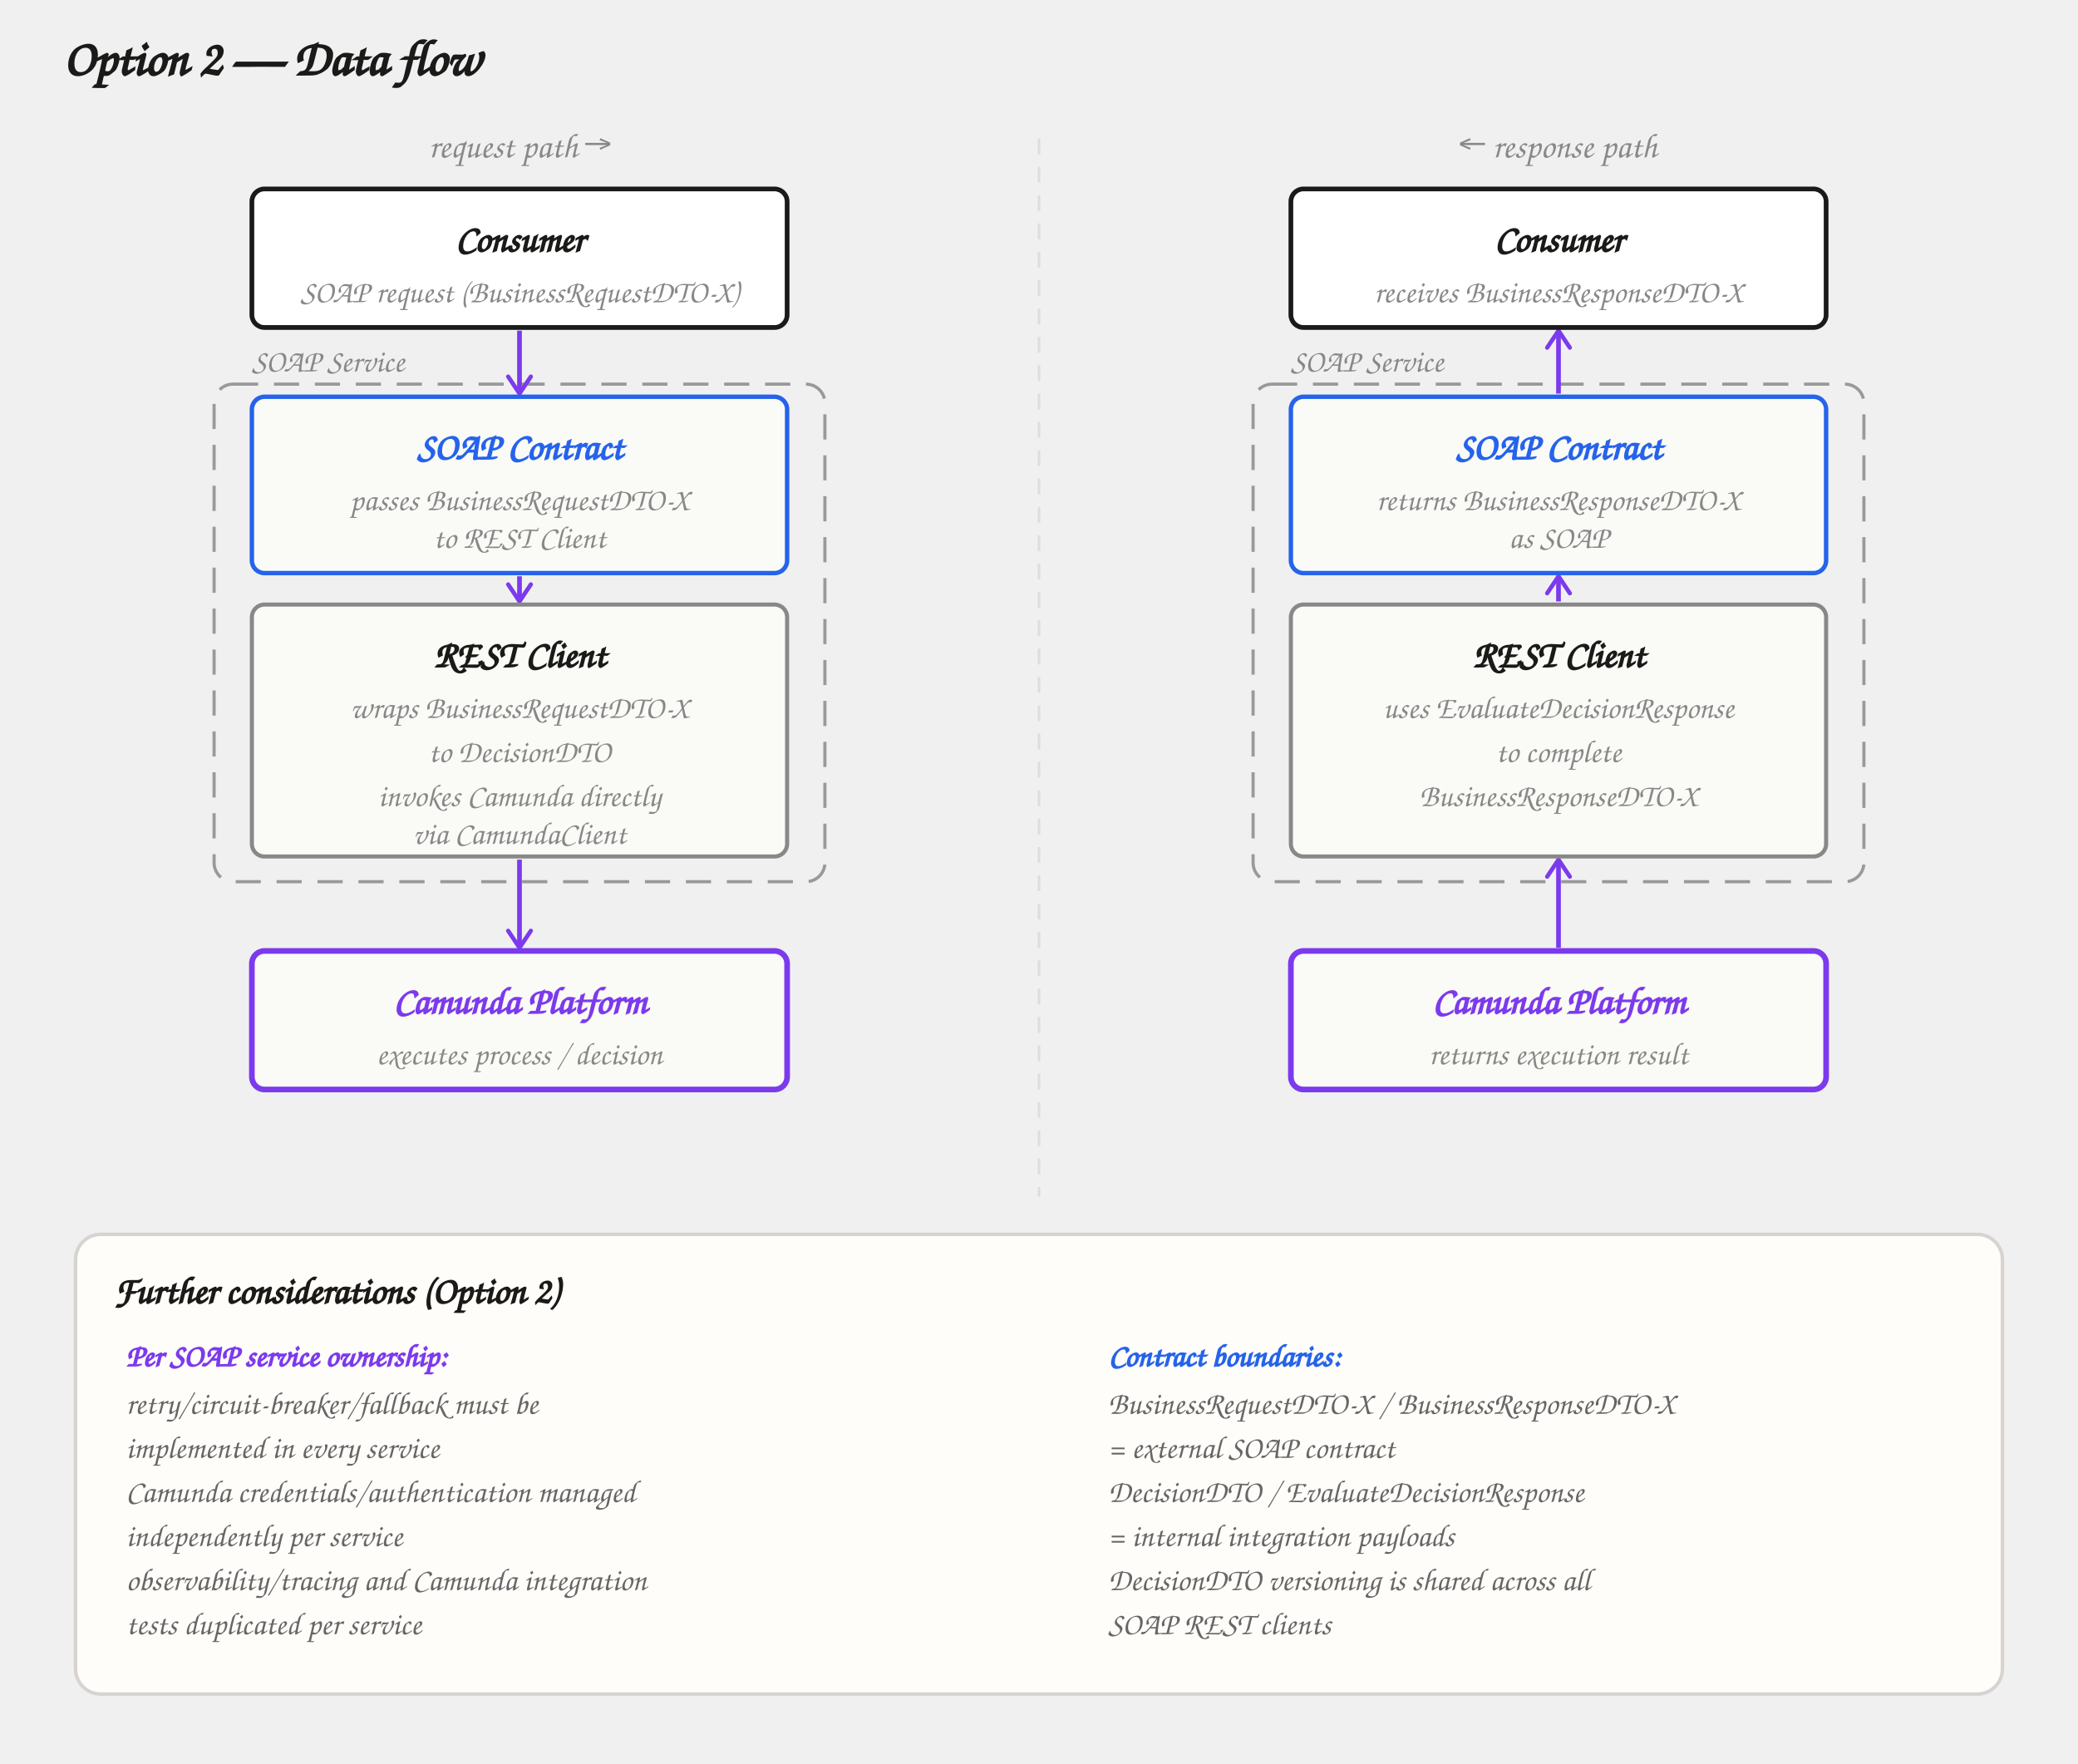
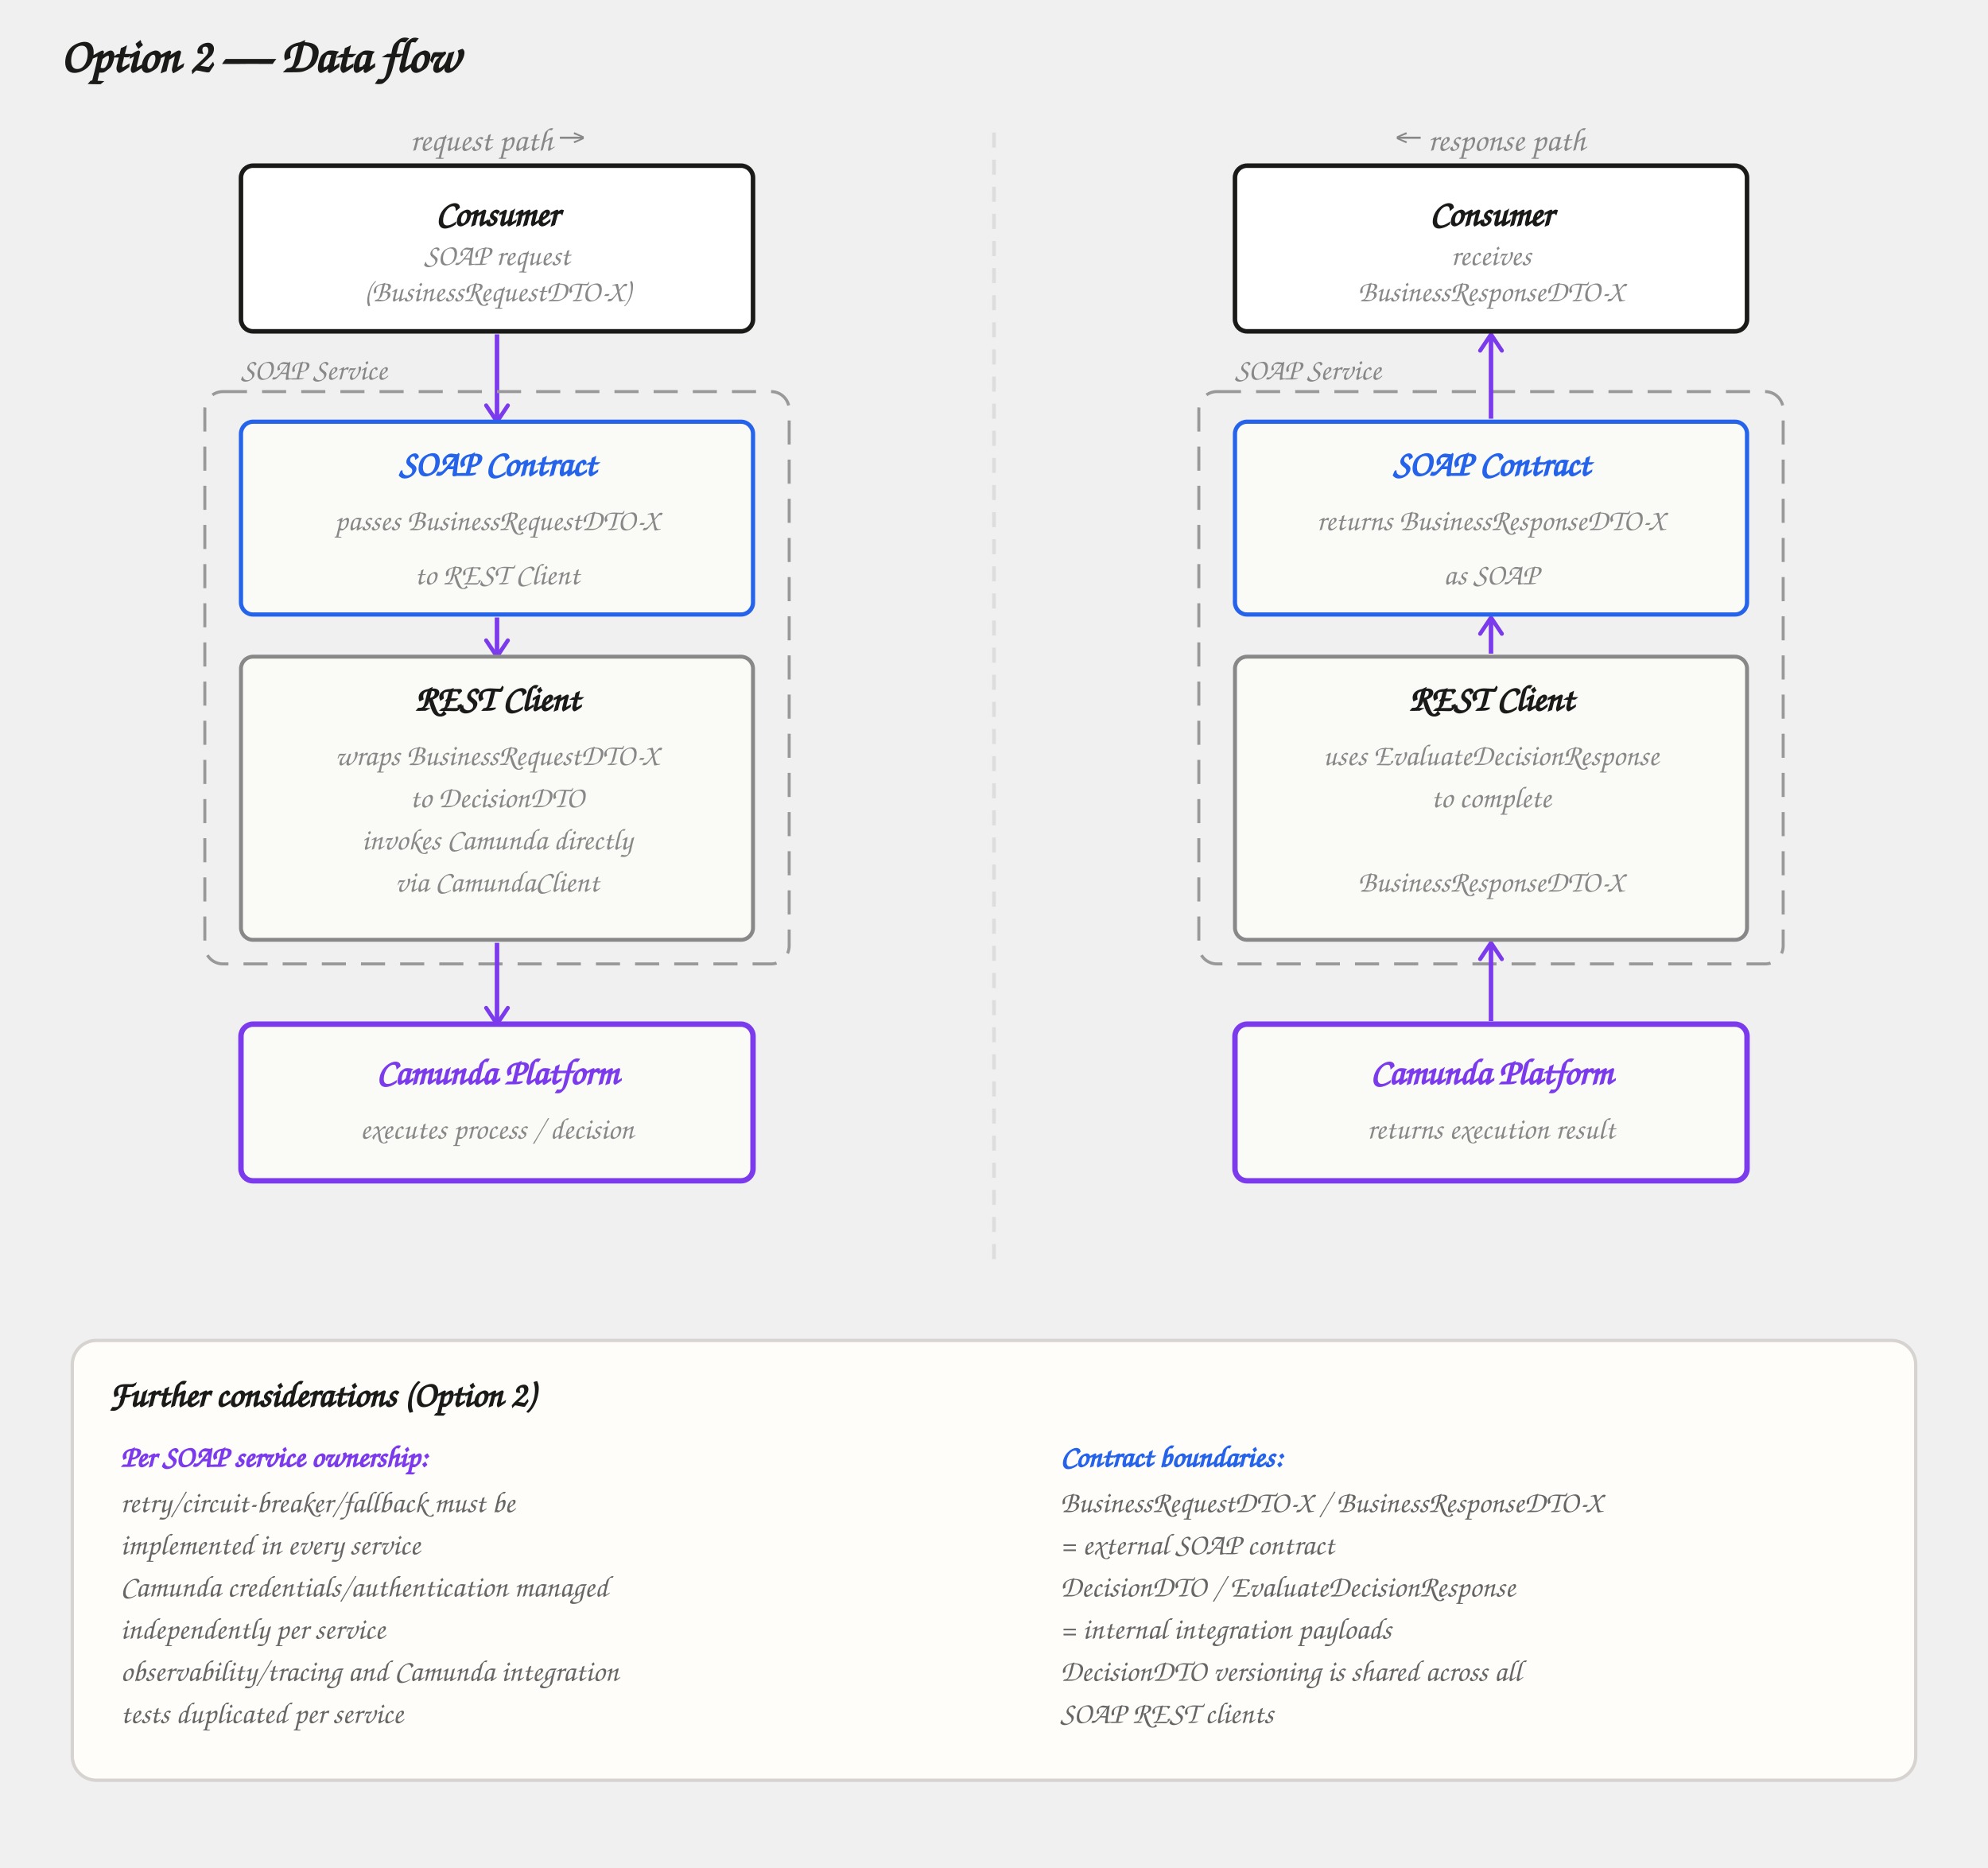
- <svg xmlns="http://www.w3.org/2000/svg" viewBox="0 0 660 560" width="660" height="560" style="background:#fafaf7;font-family:'Segoe Print','Comic Sans MS','Chalkboard SE',cursive">
+ <svg xmlns="http://www.w3.org/2000/svg" viewBox="0 0 660 620" width="660" height="620" style="background:#fafaf7;font-family:'Segoe Print','Comic Sans MS','Chalkboard SE',cursive">
  <defs>
    <marker id="arr" viewBox="0 0 10 10" refX="8" refY="5" markerWidth="6" markerHeight="6" orient="auto-start-reverse">
      <path d="M2 1L8 5L2 9" fill="none" stroke="#7C3AED" stroke-width="1.5" stroke-linecap="round" stroke-linejoin="round" />
    </marker>
    <marker id="arr-b" viewBox="0 0 10 10" refX="8" refY="5" markerWidth="6" markerHeight="6" orient="auto-start-reverse">
      <path d="M2 1L8 5L2 9" fill="none" stroke="#7C3AED" stroke-width="1.5" stroke-linecap="round" stroke-linejoin="round" />
    </marker>
  </defs>
  <text x="20" y="24" font-size="16" font-weight="bold" fill="#1a1a18">Option 2 — Data flow</text>
  <text x="165" y="50" font-size="11" fill="#888" text-anchor="middle">request path →</text>
  <text x="495" y="50" font-size="11" fill="#888" text-anchor="middle">← response path</text>
-   <rect x="68" y="122" width="194" height="158" rx="6" fill="none" stroke="#999" stroke-width="1" stroke-dasharray="8 5" />
-   <text x="80" y="118" font-size="10" fill="#888">SOAP Service</text>
-   <rect x="398" y="122" width="194" height="158" rx="6" fill="none" stroke="#999" stroke-width="1" stroke-dasharray="8 5" />
-   <text x="410" y="118" font-size="10" fill="#888">SOAP Service</text>
-   <rect x="80" y="60" width="170" height="44" rx="4" fill="#ffffff" stroke="#1a1a18" stroke-width="1.5" />
-   <text x="165" y="80" font-size="12" font-weight="bold" fill="#1a1a18" text-anchor="middle">Consumer</text>
-   <text x="165" y="96" font-size="10" fill="#888" text-anchor="middle">SOAP request (BusinessRequestDTO-X)</text>
-   <line x1="165" y1="105" x2="165" y2="125" stroke="#7C3AED" stroke-width="1.5" marker-end="url(#arr)" />
-   <rect x="80" y="126" width="170" height="56" rx="4" fill="#fafaf7" stroke="#2563EB" stroke-width="1.4" />
-   <text x="165" y="146" font-size="12" font-weight="bold" fill="#2563EB" text-anchor="middle">SOAP Contract</text>
-   <text x="165" y="162" font-size="10" fill="#888" text-anchor="middle">passes BusinessRequestDTO-X</text>
-   <text x="165" y="174" font-size="10" fill="#888" text-anchor="middle">to REST Client</text>
-   <line x1="165" y1="183" x2="165" y2="191" stroke="#7C3AED" stroke-width="1.5" marker-end="url(#arr)" />
-   <rect x="80" y="192" width="170" height="80" rx="4" fill="#fafaf7" stroke="#888" stroke-width="1.3" />
-   <text x="165" y="212" font-size="12" font-weight="bold" fill="#1a1a18" text-anchor="middle">REST Client</text>
-   <text x="165" y="228" font-size="10" fill="#888" text-anchor="middle">wraps BusinessRequestDTO-X</text>
-   <text x="165" y="242" font-size="10" fill="#888" text-anchor="middle">to DecisionDTO</text>
-   <text x="165" y="256" font-size="10" fill="#888" text-anchor="middle">invokes Camunda directly</text>
-   <text x="165" y="268" font-size="10" fill="#888" text-anchor="middle">via CamundaClient</text>
-   <line x1="165" y1="273" x2="165" y2="301" stroke="#7C3AED" stroke-width="1.5" marker-end="url(#arr)" />
-   <rect x="80" y="302" width="170" height="44" rx="4" fill="#fafaf7" stroke="#7C3AED" stroke-width="1.8" />
-   <text x="165" y="322" font-size="12" font-weight="bold" fill="#7C3AED" text-anchor="middle">Camunda Platform</text>
-   <text x="165" y="338" font-size="10" fill="#888" text-anchor="middle">executes process / decision</text>
-   <line x1="330" y1="44" x2="330" y2="380" stroke="#ddd" stroke-width="0.8" stroke-dasharray="5 4" />
-   <rect x="410" y="302" width="170" height="44" rx="4" fill="#fafaf7" stroke="#7C3AED" stroke-width="1.8" />
-   <text x="495" y="322" font-size="12" font-weight="bold" fill="#7C3AED" text-anchor="middle">Camunda Platform</text>
-   <text x="495" y="338" font-size="10" fill="#888" text-anchor="middle">returns execution result</text>
-   <line x1="495" y1="301" x2="495" y2="273" stroke="#7C3AED" stroke-width="1.5" marker-end="url(#arr-b)" />
-   <rect x="410" y="192" width="170" height="80" rx="4" fill="#fafaf7" stroke="#888" stroke-width="1.3" />
-   <text x="495" y="212" font-size="12" font-weight="bold" fill="#1a1a18" text-anchor="middle">REST Client</text>
-   <text x="495" y="228" font-size="10" fill="#888" text-anchor="middle">uses EvaluateDecisionResponse</text>
-   <text x="495" y="242" font-size="10" fill="#888" text-anchor="middle">to complete</text>
-   <text x="495" y="256" font-size="10" fill="#888" text-anchor="middle">BusinessResponseDTO-X</text>
-   <line x1="495" y1="191" x2="495" y2="183" stroke="#7C3AED" stroke-width="1.5" marker-end="url(#arr-b)" />
-   <rect x="410" y="126" width="170" height="56" rx="4" fill="#fafaf7" stroke="#2563EB" stroke-width="1.4" />
-   <text x="495" y="146" font-size="12" font-weight="bold" fill="#2563EB" text-anchor="middle">SOAP Contract</text>
-   <text x="495" y="162" font-size="10" fill="#888" text-anchor="middle">returns BusinessResponseDTO-X</text>
-   <text x="495" y="174" font-size="10" fill="#888" text-anchor="middle">as SOAP</text>
-   <line x1="495" y1="125" x2="495" y2="105" stroke="#7C3AED" stroke-width="1.5" marker-end="url(#arr-b)" />
-   <rect x="410" y="60" width="170" height="44" rx="4" fill="#ffffff" stroke="#1a1a18" stroke-width="1.5" />
-   <text x="495" y="80" font-size="12" font-weight="bold" fill="#1a1a18" text-anchor="middle">Consumer</text>
-   <text x="495" y="96" font-size="10" fill="#888" text-anchor="middle">receives BusinessResponseDTO-X</text>
-   <rect x="24" y="392" width="612" height="146" rx="8" fill="#fffdfa" stroke="#d6d3d1" stroke-width="1.1" />
-   <text x="36" y="414" font-size="12" font-weight="bold" fill="#1a1a18">Further considerations (Option 2)</text>
-   <text x="40" y="434" font-size="10" font-weight="bold" fill="#7C3AED">Per SOAP service ownership:</text>
-   <text x="40" y="449" font-size="10" fill="#666">retry/circuit-breaker/fallback must be</text>
-   <text x="40" y="463" font-size="10" fill="#666">implemented in every service</text>
-   <text x="40" y="477" font-size="10" fill="#666">Camunda credentials/authentication managed</text>
-   <text x="40" y="491" font-size="10" fill="#666">independently per service</text>
-   <text x="40" y="505" font-size="10" fill="#666">observability/tracing and Camunda integration</text>
-   <text x="40" y="519" font-size="10" fill="#666">tests duplicated per service</text>
-   <text x="352" y="434" font-size="10" font-weight="bold" fill="#2563EB">Contract boundaries:</text>
-   <text x="352" y="449" font-size="10" fill="#666">BusinessRequestDTO-X / BusinessResponseDTO-X</text>
-   <text x="352" y="463" font-size="10" fill="#666">= external SOAP contract</text>
-   <text x="352" y="477" font-size="10" fill="#666">DecisionDTO / EvaluateDecisionResponse</text>
-   <text x="352" y="491" font-size="10" fill="#666">= internal integration payloads</text>
-   <text x="352" y="505" font-size="10" fill="#666">DecisionDTO versioning is shared across all</text>
-   <text x="352" y="519" font-size="10" fill="#666">SOAP REST clients</text>
+   <rect x="80" y="55" width="170" height="55" rx="4" fill="#ffffff" stroke="#1a1a18" stroke-width="1.5" />
+   <text x="165" y="75" font-size="12" font-weight="bold" fill="#1a1a18" text-anchor="middle">Consumer</text>
+   <text x="165" y="88" font-size="10" fill="#888" text-anchor="middle">SOAP request</text>
+   <text x="165" y="100" font-size="10" fill="#888" text-anchor="middle">(BusinessRequestDTO-X)</text>
+   <line x1="165" y1="111" x2="165" y2="140" stroke="#7C3AED" stroke-width="1.5" marker-end="url(#arr)" />
+   <rect x="68" y="130" width="194" height="190" rx="6" fill="none" stroke="#999" stroke-width="1" stroke-dasharray="8 5" />
+   <text x="80" y="126" font-size="10" fill="#888" font-style="italic">SOAP Service</text>
+   <rect x="398" y="130" width="194" height="190" rx="6" fill="none" stroke="#999" stroke-width="1" stroke-dasharray="8 5" />
+   <text x="410" y="126" font-size="10" fill="#888" font-style="italic">SOAP Service</text>
+   <rect x="80" y="140" width="170" height="64" rx="4" fill="#fafaf7" stroke="#2563EB" stroke-width="1.4" />
+   <text x="165" y="158" font-size="12" font-weight="bold" fill="#2563EB" text-anchor="middle">SOAP Contract</text>
+   <text x="165" y="176" font-size="10" fill="#888" text-anchor="middle">passes BusinessRequestDTO-X</text>
+   <text x="165" y="194" font-size="10" fill="#888" text-anchor="middle">to REST Client</text>
+   <line x1="165" y1="205" x2="165" y2="218" stroke="#7C3AED" stroke-width="1.5" marker-end="url(#arr)" />
+   <rect x="80" y="218" width="170" height="94" rx="4" fill="#fafaf7" stroke="#888" stroke-width="1.3" />
+   <text x="165" y="236" font-size="12" font-weight="bold" fill="#1a1a18" text-anchor="middle">REST Client</text>
+   <text x="165" y="254" font-size="10" fill="#888" text-anchor="middle">wraps BusinessRequestDTO-X</text>
+   <text x="165" y="268" font-size="10" fill="#888" text-anchor="middle">to DecisionDTO</text>
+   <text x="165" y="282" font-size="10" fill="#888" text-anchor="middle">invokes Camunda directly</text>
+   <text x="165" y="296" font-size="10" fill="#888" text-anchor="middle">via CamundaClient</text>
+   <line x1="165" y1="313" x2="165" y2="340" stroke="#7C3AED" stroke-width="1.5" marker-end="url(#arr)" />
+   <rect x="80" y="340" width="170" height="52" rx="4" fill="#fafaf7" stroke="#7C3AED" stroke-width="1.8" />
+   <text x="165" y="360" font-size="12" font-weight="bold" fill="#7C3AED" text-anchor="middle">Camunda Platform</text>
+   <text x="165" y="378" font-size="10" fill="#888" text-anchor="middle">executes process / decision</text>
+   <rect x="410" y="340" width="170" height="52" rx="4" fill="#fafaf7" stroke="#7C3AED" stroke-width="1.8" />
+   <text x="495" y="360" font-size="12" font-weight="bold" fill="#7C3AED" text-anchor="middle">Camunda Platform</text>
+   <text x="495" y="378" font-size="10" fill="#888" text-anchor="middle">returns execution result</text>
+   <line x1="495" y1="339" x2="495" y2="313" stroke="#7C3AED" stroke-width="1.5" marker-end="url(#arr-b)" />
+   <rect x="410" y="218" width="170" height="94" rx="4" fill="#fafaf7" stroke="#888" stroke-width="1.3" />
+   <text x="495" y="236" font-size="12" font-weight="bold" fill="#1a1a18" text-anchor="middle">REST Client</text>
+   <text x="495" y="254" font-size="10" fill="#888" text-anchor="middle">uses EvaluateDecisionResponse</text>
+   <text x="495" y="268" font-size="10" fill="#888" text-anchor="middle">to complete</text>
+   <text x="495" y="296" font-size="10" fill="#888" text-anchor="middle">BusinessResponseDTO-X</text>
+   <line x1="495" y1="217" x2="495" y2="205" stroke="#7C3AED" stroke-width="1.5" marker-end="url(#arr-b)" />
+   <rect x="410" y="140" width="170" height="64" rx="4" fill="#fafaf7" stroke="#2563EB" stroke-width="1.4" />
+   <text x="495" y="158" font-size="12" font-weight="bold" fill="#2563EB" text-anchor="middle">SOAP Contract</text>
+   <text x="495" y="176" font-size="10" fill="#888" text-anchor="middle">returns BusinessResponseDTO-X</text>
+   <text x="495" y="194" font-size="10" fill="#888" text-anchor="middle">as SOAP</text>
+   <line x1="495" y1="139" x2="495" y2="111" stroke="#7C3AED" stroke-width="1.5" marker-end="url(#arr-b)" />
+   <rect x="410" y="55" width="170" height="55" rx="4" fill="#ffffff" stroke="#1a1a18" stroke-width="1.5" />
+   <text x="495" y="75" font-size="12" font-weight="bold" fill="#1a1a18" text-anchor="middle">Consumer</text>
+   <text x="495" y="88" font-size="10" fill="#888" text-anchor="middle">receives</text>
+   <text x="495" y="100" font-size="10" fill="#888" text-anchor="middle">BusinessResponseDTO-X</text>
+   <line x1="330" y1="44" x2="330" y2="420" stroke="#ddd" stroke-width="1.2" stroke-dasharray="5 4" />
+   <rect x="24" y="445" width="612" height="146" rx="8" fill="#fffdfa" stroke="#d6d3d1" stroke-width="1.1" />
+   <text x="36" y="467" font-size="12" font-weight="bold" fill="#1a1a18">Further considerations (Option 2)</text>
+   <text x="40" y="487" font-size="10" font-weight="bold" fill="#7C3AED">Per SOAP service ownership:</text>
+   <text x="40" y="502" font-size="10" fill="#666">retry/circuit-breaker/fallback must be</text>
+   <text x="40" y="516" font-size="10" fill="#666">implemented in every service</text>
+   <text x="40" y="530" font-size="10" fill="#666">Camunda credentials/authentication managed</text>
+   <text x="40" y="544" font-size="10" fill="#666">independently per service</text>
+   <text x="40" y="558" font-size="10" fill="#666">observability/tracing and Camunda integration</text>
+   <text x="40" y="572" font-size="10" fill="#666">tests duplicated per service</text>
+   <text x="352" y="487" font-size="10" font-weight="bold" fill="#2563EB">Contract boundaries:</text>
+   <text x="352" y="502" font-size="10" fill="#666">BusinessRequestDTO-X / BusinessResponseDTO-X</text>
+   <text x="352" y="516" font-size="10" fill="#666">= external SOAP contract</text>
+   <text x="352" y="530" font-size="10" fill="#666">DecisionDTO / EvaluateDecisionResponse</text>
+   <text x="352" y="544" font-size="10" fill="#666">= internal integration payloads</text>
+   <text x="352" y="558" font-size="10" fill="#666">DecisionDTO versioning is shared across all</text>
+   <text x="352" y="572" font-size="10" fill="#666">SOAP REST clients</text>
</svg>
